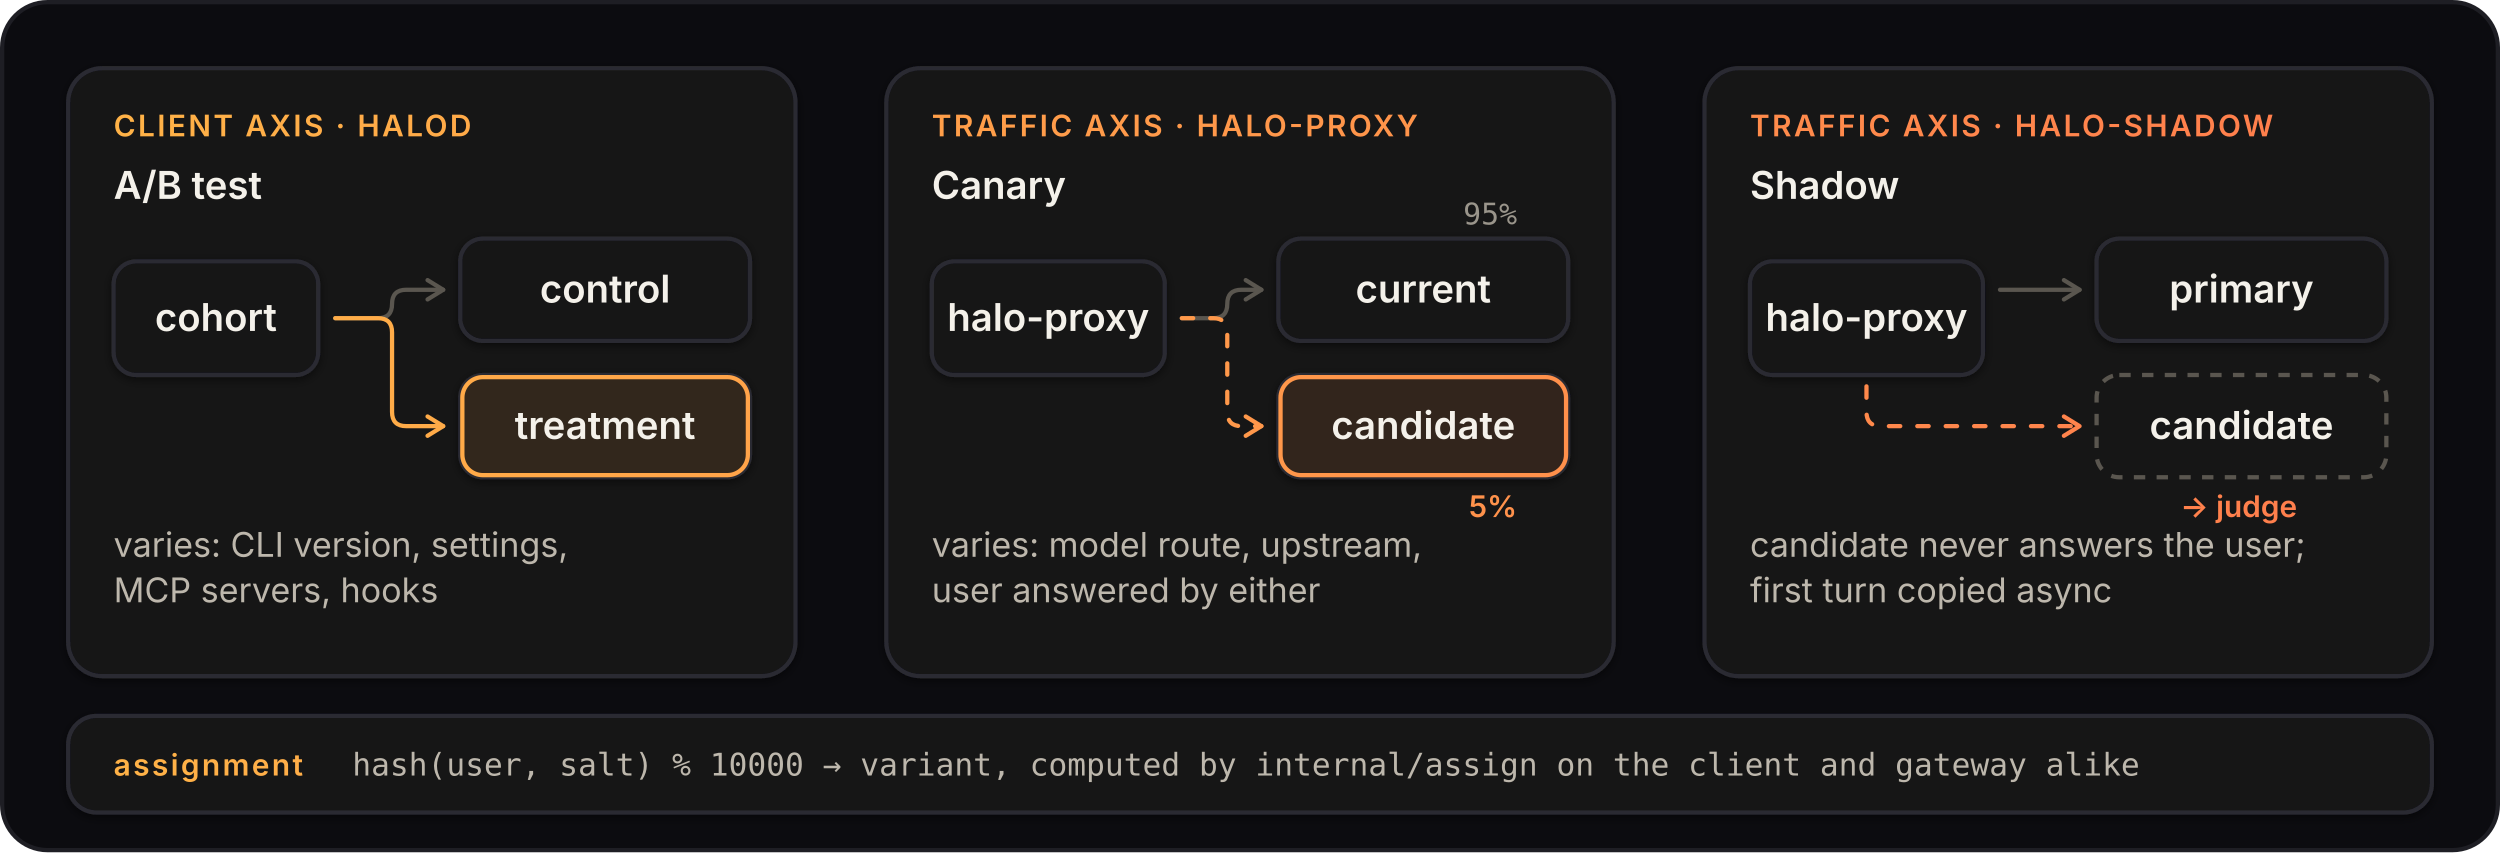
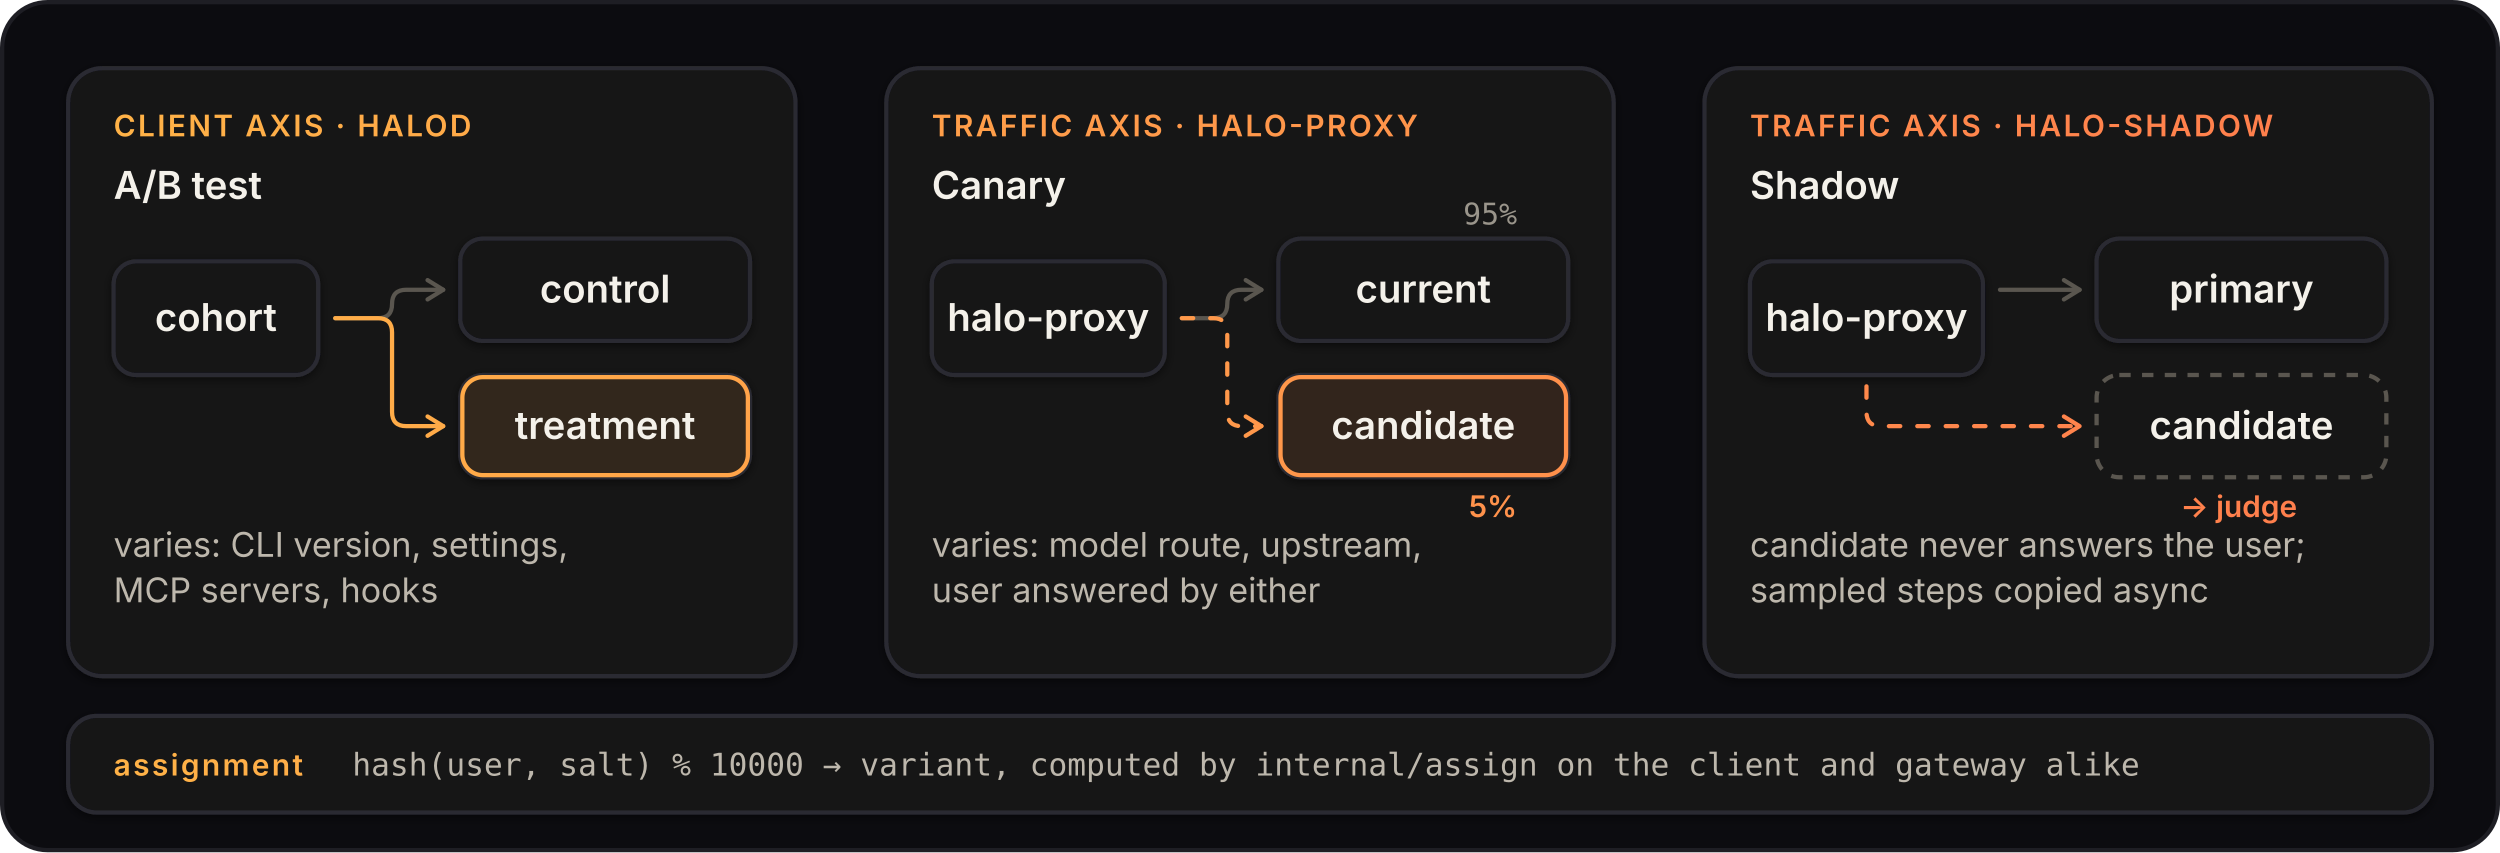
<svg xmlns="http://www.w3.org/2000/svg" viewBox="0 0 880 300" width="880" height="300" role="img" aria-labelledby="t d" font-family="ui-sans-serif,-apple-system,Inter,'Segoe UI',sans-serif">
  <style>
.cv{fill:#0c0c10;stroke:#1e1e24;stroke-width:1.5}
.card{fill:#121217;stroke:#2a2a31;stroke-width:1.5}
.soft{fill:url(#gs)}
.ring{fill:none;stroke:url(#ga);stroke-width:1.5}
.dcard{fill:#2a1414;stroke:#ff7a7a;stroke-width:1.5}
.ghost{fill:none;stroke:#5a564f;stroke-width:1.5;stroke-dasharray:4 4}
.zone{fill:#0f0f14;stroke:#24242b;stroke-width:1.5}
.chip{fill:#1a1a20;stroke:#2a2a31;stroke-width:1}
text{font-family:ui-sans-serif,-apple-system,Inter,'Segoe UI',sans-serif}
.t{font-size:13.5px;font-weight:600;fill:#f4f1ea}
.tm{font:600 12.5px ui-monospace,'SF Mono','JetBrains Mono',Menlo,Consolas,monospace;fill:#f4f1ea}
.td{fill:#ff7a7a}
.s{font-size:12px;fill:#bdb7ac}
.m{font:11px ui-monospace,'SF Mono','JetBrains Mono',Menlo,Consolas,monospace;fill:#bdb7ac}
.xs{font-size:10.5px;font-weight:500;fill:#9a958b}
.xm{font-family:ui-monospace,'SF Mono','JetBrains Mono',Menlo,Consolas,monospace;font-weight:400}
.xa{fill:url(#ga);font-weight:600}
.xd{fill:#ff7a7a;font-weight:600}
.xw{fill:#16130f;font-weight:600}
.k{font-size:10.5px;font-weight:600;letter-spacing:.08em;fill:#9a958b}
.ka{fill:url(#ga)}
.h1{font-size:42px;font-weight:700;letter-spacing:-.02em;fill:#f4f1ea}
.ln,.la,.ld,.lm{fill:none;stroke-width:1.5;stroke-linecap:round;stroke-linejoin:round}
.ln{stroke:#5a564f}.la{stroke:url(#ga)}.ld{stroke:#ff7a7a}.lm{stroke:#2a2a31}
.lane{stroke:#2a2a31;stroke-width:1.5;stroke-dasharray:3 4}
.dash{stroke-dasharray:5 5}
.dl{fill:#5a564f}.da{fill:url(#ga)}.dd{fill:#ff7a7a}
.pl{fill:#0c0c10}.pa{fill:#0c0c10;stroke:url(#ga);stroke-width:1}
.pd{fill:#2a1414;stroke:#ff7a7a;stroke-width:1}.ps{fill:url(#ga)}
.fa{fill:url(#ga)}.fs{fill:url(#gs)}.fm{fill:#1a1a20}.fd{fill:#ff7a7a}.ft{fill:#f4f1ea}
.bdg{fill:url(#ga)}.bn{font-size:9.5px;font-weight:700;fill:#16130f}
.ic{fill:none;stroke:url(#ga);stroke-width:1.75;stroke-linecap:round;stroke-linejoin:round}
.pkt{fill:url(#ga)}
.grow{transform-box:fill-box;transform-origin:left;animation:grow 4.8s cubic-bezier(.6,0,.2,1) infinite}
@keyframes grow{0%{transform:scaleX(.08)}25%{transform:scaleX(.3)}50%{transform:scaleX(.55)}75%,100%{transform:scaleX(1)}}
.flow{stroke-dasharray:4 6;animation:flow 1.1s linear infinite}
@keyframes flow{to{stroke-dashoffset:-20}}
.blink{animation:blink 3.2s ease-in-out infinite}
@keyframes blink{0%,100%{opacity:.18}35%,65%{opacity:1}}
.pulse{transform-box:fill-box;transform-origin:center;animation:pulse 2.8s ease-out infinite}
@keyframes pulse{0%{opacity:.55;transform:scale(.6)}100%{opacity:0;transform:scale(1.5)}}
@media (prefers-reduced-motion:reduce){.flow,.blink,.pulse,.grow{animation:none}.blink{opacity:1}.pulse,.pkt{display:none}}
</style>
  <defs>
    <linearGradient id="ga" gradientUnits="userSpaceOnUse" x1="0" y1="0" x2="880" y2="0">
      <stop offset="0" stop-color="#ffb547" />
      <stop offset="1" stop-color="#ff7a4d" />
    </linearGradient>
    <linearGradient id="gs" gradientUnits="userSpaceOnUse" x1="0" y1="0" x2="880" y2="0">
      <stop offset="0" stop-color="#ffb547" stop-opacity="0.12" />
      <stop offset="1" stop-color="#ff7a4d" stop-opacity="0.12" />
    </linearGradient>
    <filter id="sh" x="-10%" y="-10%" width="120%" height="140%">
      <feDropShadow dx="0" dy="1" stdDeviation="1.6" flood-color="#000000" flood-opacity="0.5" />
    </filter>
  </defs>
  <rect class="cv" x=".75" y=".75" width="878.5" height="298.5" rx="16" />
  <rect class="card" x="24" y="24" width="256" height="214" rx="12" filter="url(#sh)" />
  <text class="k ka" x="40" y="48">CLIENT AXIS · HALOD</text>
  <text class="t" x="40" y="70">A/B test</text>
  <rect class="card" x="312" y="24" width="256" height="214" rx="12" filter="url(#sh)" />
  <text class="k ka" x="328" y="48">TRAFFIC AXIS · HALO-PROXY</text>
  <text class="t" x="328" y="70">Canary</text>
  <rect class="card" x="600" y="24" width="256" height="214" rx="12" filter="url(#sh)" />
  <text class="k ka" x="616" y="48">TRAFFIC AXIS · HALO-SHADOW</text>
  <text class="t" x="616" y="70">Shadow</text>
  <rect class="card" x="40" y="92" width="72" height="40" rx="8" filter="url(#sh)" />
  <text class="t" x="76" y="116.5" text-anchor="middle">cohort</text>
  <rect class="card" x="162" y="84" width="102" height="36" rx="8" filter="url(#sh)" />
  <text class="t" x="213" y="106.5" text-anchor="middle">control</text>
  <rect class="card" x="162" y="132" width="102" height="36" rx="8" filter="url(#sh)" />
  <rect class="soft" x="162" y="132" width="102" height="36" rx="8" />
  <rect class="ring" x="162.75" y="132.75" width="100.5" height="34.5" rx="7.25" />
  <text class="t" x="213" y="154.5" text-anchor="middle">treatment</text>
  <path class="ln" d="M118 112L133.0 112.0Q138 112 138.0 107.0L138.0 107.0Q138 102 143.0 102.0L156 102" />
  <path class="ln hd" d="M150.5 105.4L156 102L150.5 98.6" />
  <path class="la" d="M118 112L133.0 112.0Q138 112 138.0 117.0L138.0 145.0Q138 150 143.0 150.0L156 150" />
  <path class="la hd" d="M150.5 153.4L156 150L150.5 146.6" />
  <text class="s" x="40" y="196">varies: CLI version, settings,</text>
  <text class="s" x="40" y="212">MCP servers, hooks</text>
  <rect class="card" x="328" y="92" width="82" height="40" rx="8" filter="url(#sh)" />
  <text class="t" x="369" y="116.5" text-anchor="middle">halo-proxy</text>
  <rect class="card" x="450" y="84" width="102" height="36" rx="8" filter="url(#sh)" />
  <text class="t" x="501" y="106.5" text-anchor="middle">current</text>
  <rect class="card" x="450" y="132" width="102" height="36" rx="8" filter="url(#sh)" />
  <rect class="soft" x="450" y="132" width="102" height="36" rx="8" />
  <rect class="ring" x="450.75" y="132.75" width="100.5" height="34.5" rx="7.25" />
  <text class="t" x="501" y="154.5" text-anchor="middle">candidate</text>
  <path class="ln" d="M416 112L427.0 112.0Q432 112 432.0 107.0L432.0 107.0Q432 102 437.0 102.0L444 102" />
  <path class="ln hd" d="M438.5 105.4L444 102L438.5 98.6" />
  <path class="la flow" d="M416 112L427.0 112.0Q432 112 432.0 117.0L432.0 145.0Q432 150 437.0 150.0L444 150" />
  <path class="la hd" d="M438.5 153.4L444 150L438.5 146.6" />
  <text class="xs xm" x="534" y="79" text-anchor="end">95%</text>
  <text class="xs xa" x="534" y="182" text-anchor="end">5%</text>
  <text class="s" x="328" y="196">varies: model route, upstream,</text>
  <text class="s" x="328" y="212">user answered by either</text>
  <rect class="card" x="616" y="92" width="82" height="40" rx="8" filter="url(#sh)" />
  <text class="t" x="657" y="116.5" text-anchor="middle">halo-proxy</text>
  <rect class="card" x="738" y="84" width="102" height="36" rx="8" filter="url(#sh)" />
  <text class="t" x="789" y="106.5" text-anchor="middle">primary</text>
  <rect class="ghost" x="738" y="132" width="102" height="36" rx="8" />
  <text class="t" x="789" y="154.5" text-anchor="middle">candidate</text>
  <path class="ln" d="M704 102L732 102" />
  <path class="ln hd" d="M726.5 105.4L732 102L726.5 98.6" />
  <path class="la dash flow" d="M657 136L657.0 145.0Q657 150 662.0 150.0L732 150" />
  <path class="la hd" d="M726.5 153.4L732 150L726.5 146.6" />
  <text class="xs xa" x="788" y="182" text-anchor="middle">→ judge</text>
  <text class="s" x="616" y="196">candidate never answers the user;</text>
-   <text class="s" x="616" y="212">first turn copied async</text>
+   <text class="s" x="616" y="212">sampled steps copied async</text>
  <rect class="card" x="24" y="252" width="832" height="34" rx="10" filter="url(#sh)" />
  <text class="k ka" x="40" y="273">assignment</text>
  <text class="m" x="124" y="273">hash(user, salt) % 10000 → variant, computed by internal/assign on the client and gateway alike</text>
</svg>
